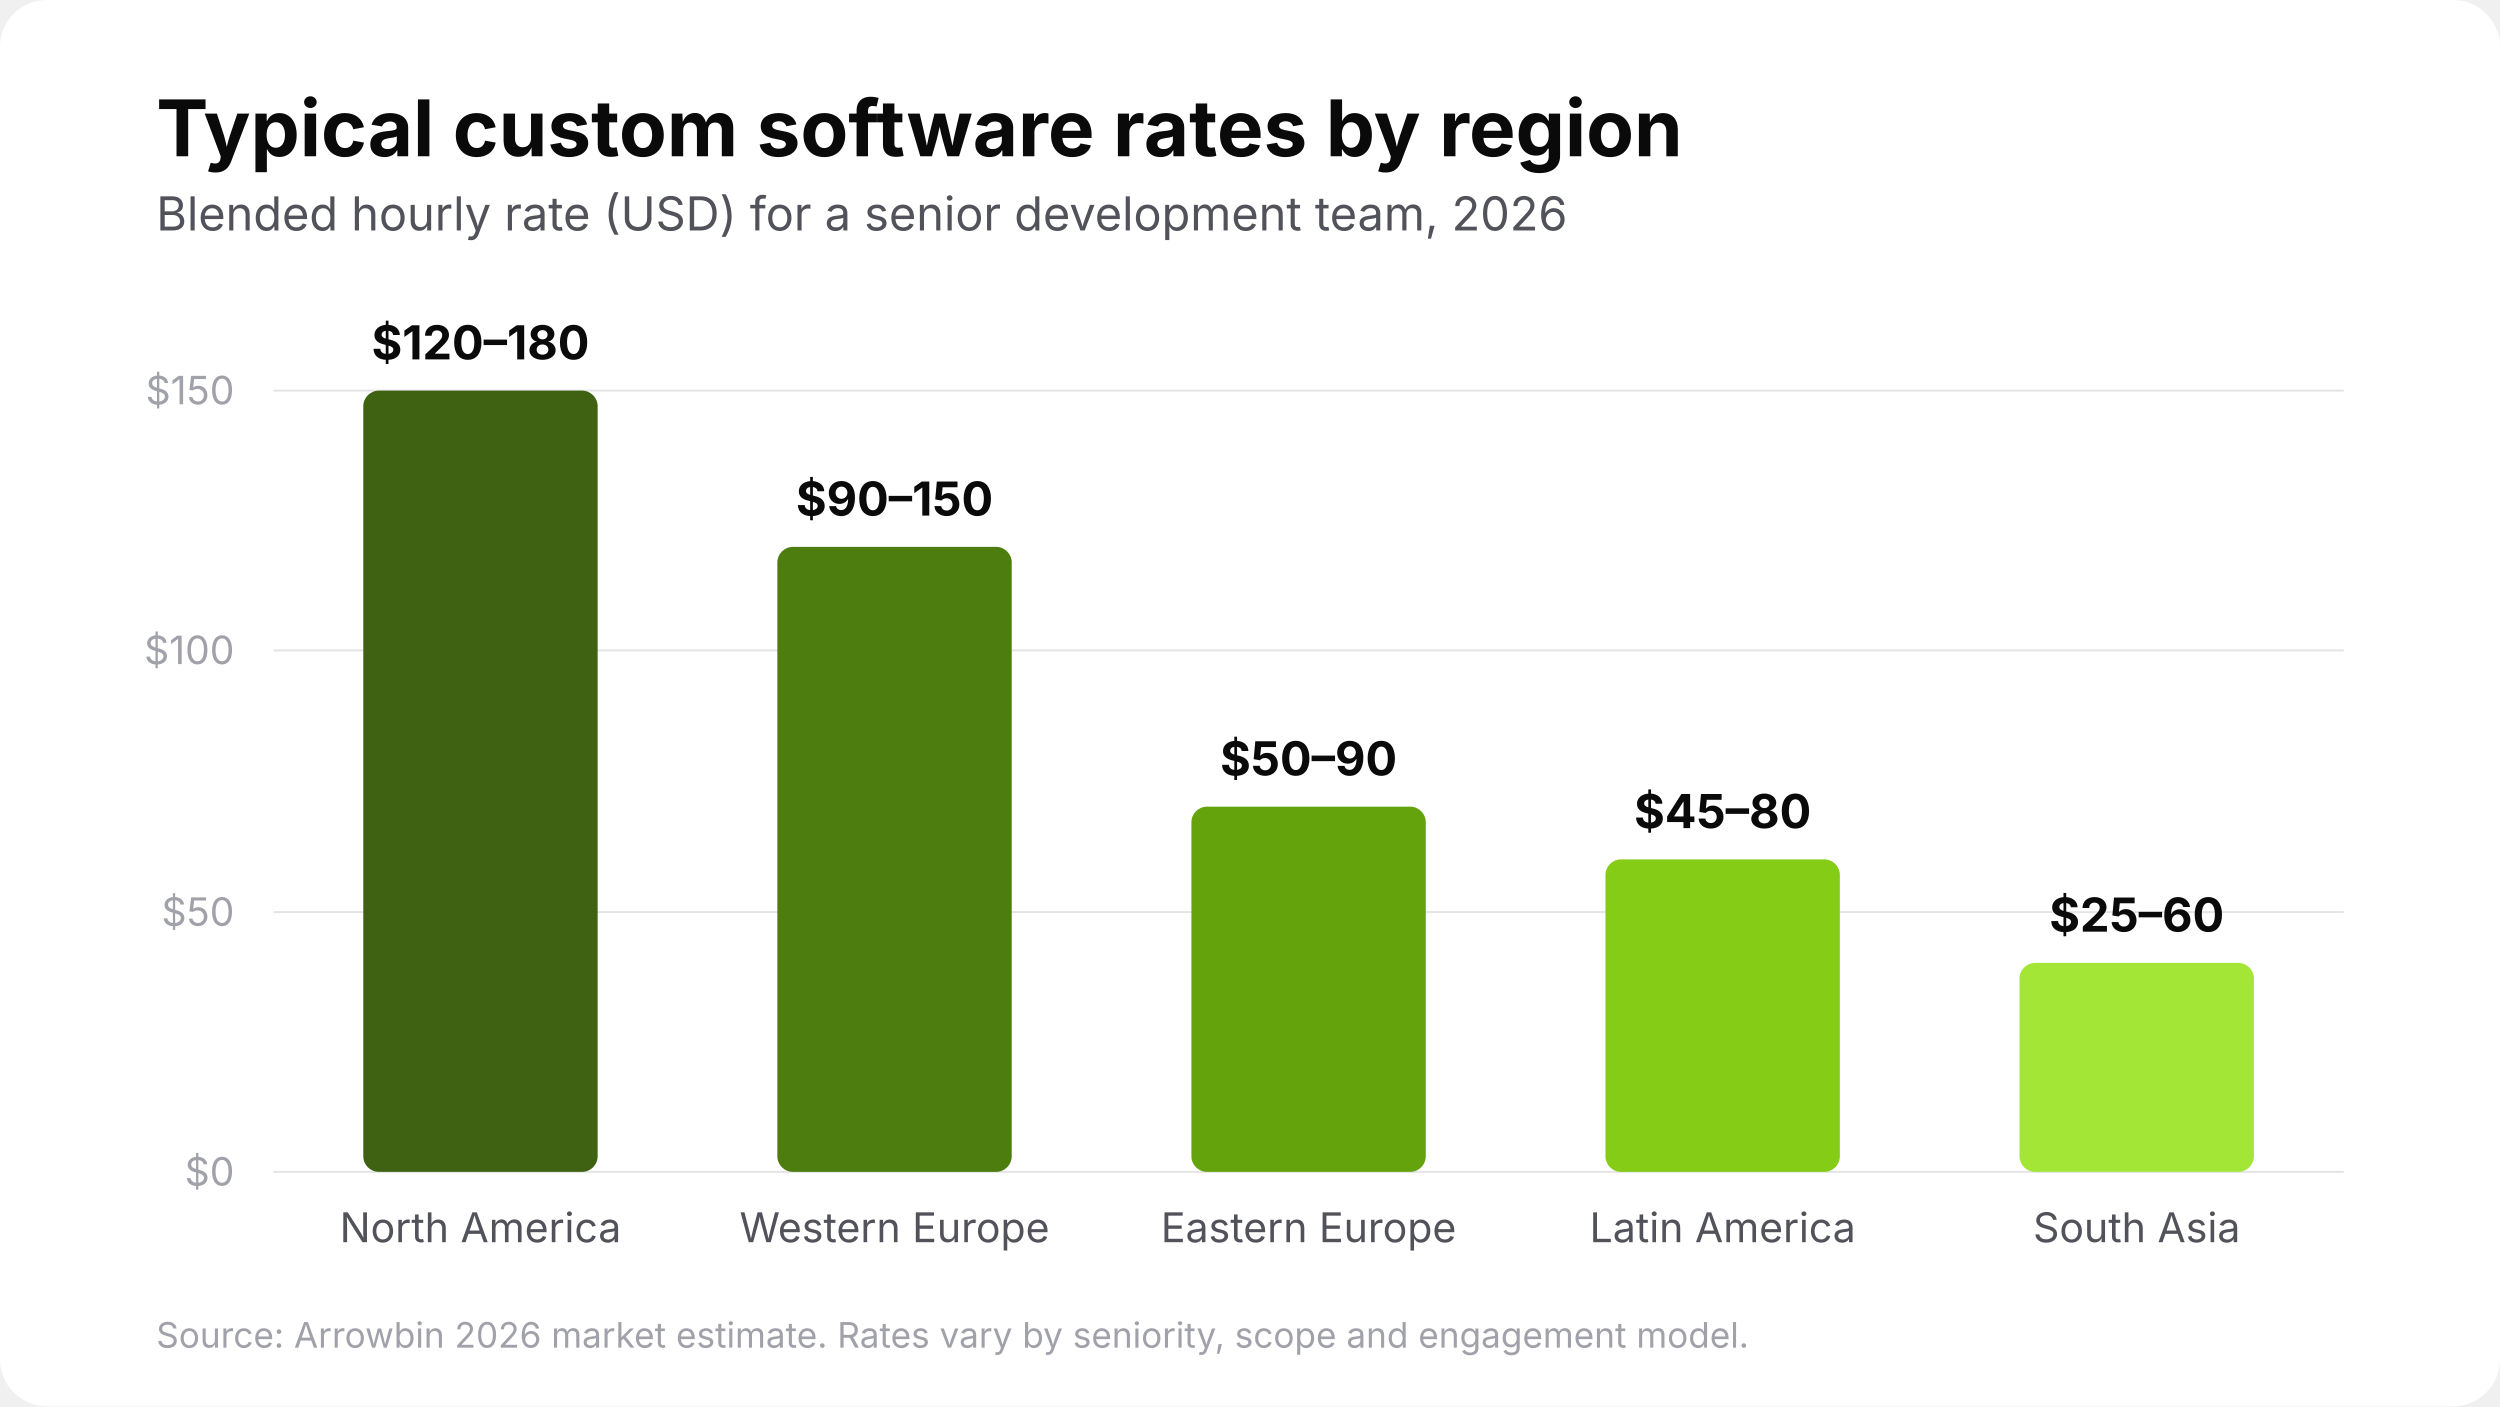
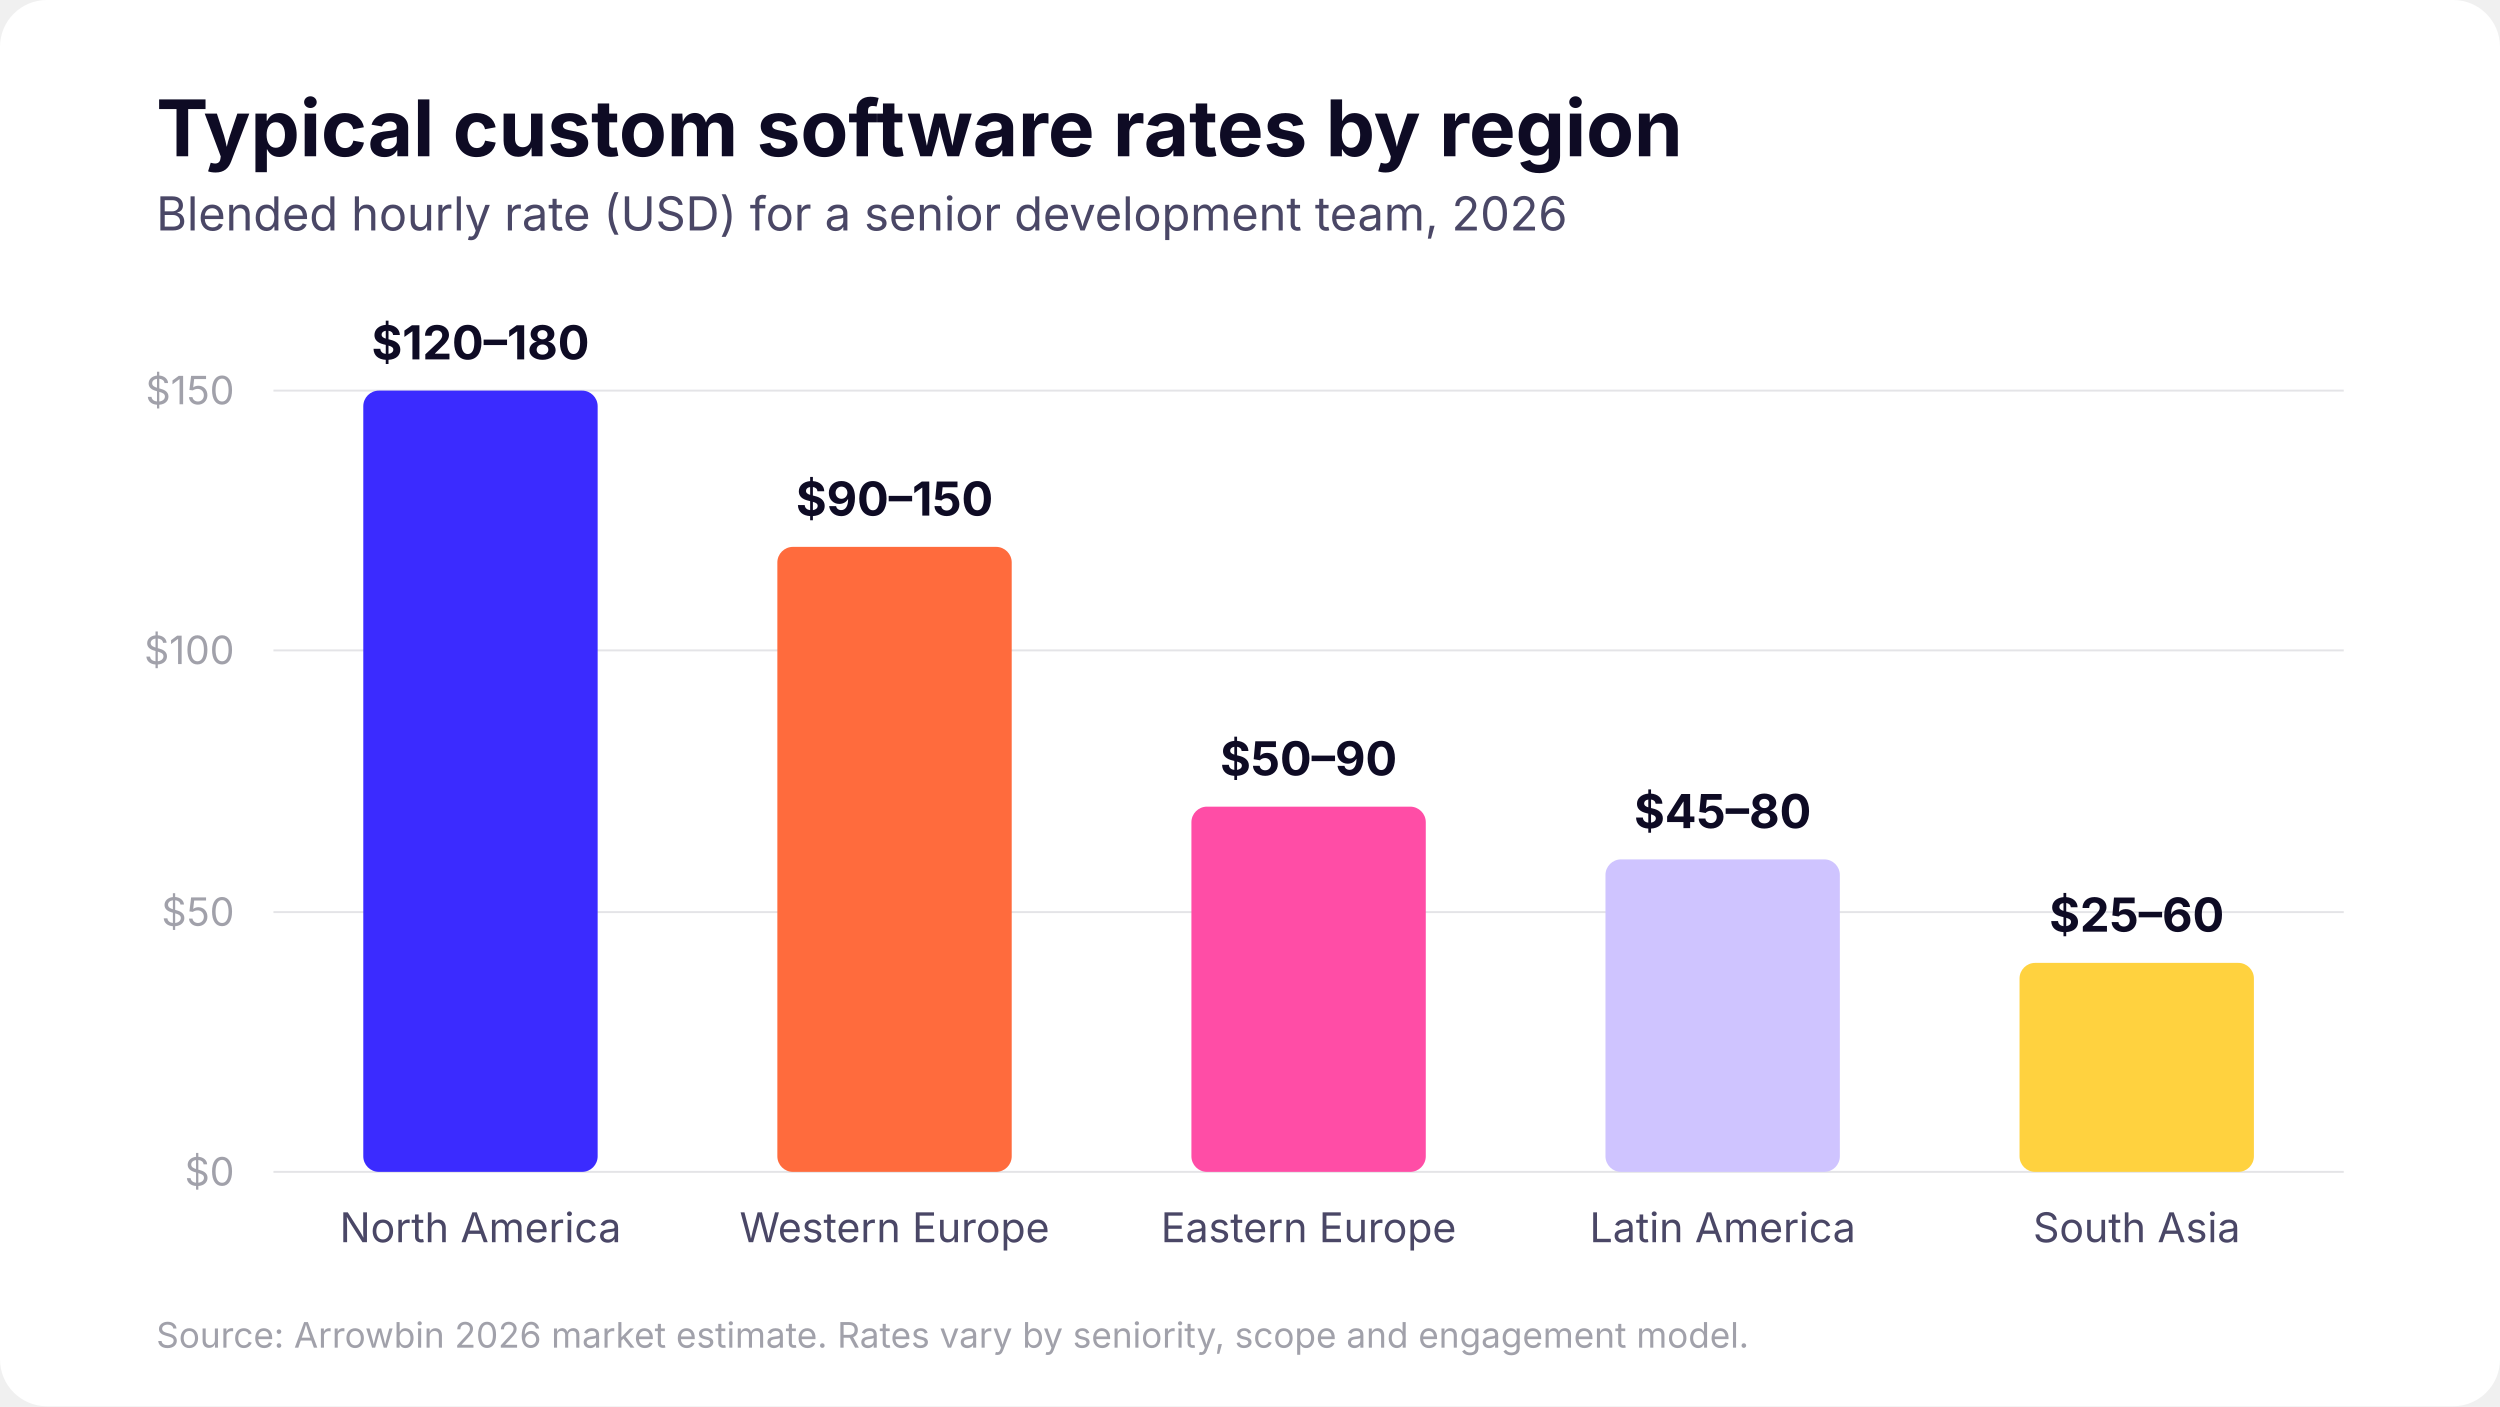
<svg xmlns="http://www.w3.org/2000/svg" viewBox="0 0 1280 720" font-family="Inter, Segoe UI, Helvetica, Arial, sans-serif">
  <rect width="1280" height="720" rx="24" fill="#ffffff" />
-   <text x="80" y="80" font-size="40" font-weight="700" fill="#0a0a0a">Typical custom software rates by region</text>
-   <text x="80" y="118" font-size="24" fill="#52525b">Blended hourly rate (USD) for a senior development team, 2026</text>
+   <text x="80" y="80" font-size="40" font-weight="700" fill="#0e0b24">Typical custom software rates by region</text>
+   <text x="80" y="118" font-size="24" fill="#4a4766">Blended hourly rate (USD) for a senior development team, 2026</text>
  <g stroke="#e4e4e7" stroke-width="1">
    <line x1="140" y1="200" x2="1200" y2="200" />
    <line x1="140" y1="333" x2="1200" y2="333" />
    <line x1="140" y1="467" x2="1200" y2="467" />
    <line x1="140" y1="600" x2="1200" y2="600" />
  </g>
  <g font-size="20" fill="#a1a1aa" text-anchor="end">
    <text x="120" y="207">$150</text>
    <text x="120" y="340">$100</text>
    <text x="120" y="474">$50</text>
    <text x="120" y="607">$0</text>
  </g>
  <g>
-     <rect x="186" y="200" width="120" height="400" rx="8" fill="#3f6212" />
-     <rect x="398" y="280" width="120" height="320" rx="8" fill="#4d7c0f" />
-     <rect x="610" y="413" width="120" height="187" rx="8" fill="#65a30d" />
-     <rect x="822" y="440" width="120" height="160" rx="8" fill="#84cc16" />
-     <rect x="1034" y="493" width="120" height="107" rx="8" fill="#a3e635" />
+     <rect x="186" y="200" width="120" height="400" rx="8" fill="#3b2bff" />
+     <rect x="398" y="280" width="120" height="320" rx="8" fill="#ff6b3d" />
+     <rect x="610" y="413" width="120" height="187" rx="8" fill="#ff4da6" />
+     <rect x="822" y="440" width="120" height="160" rx="8" fill="#cfc4ff" />
+     <rect x="1034" y="493" width="120" height="107" rx="8" fill="#ffd23f" />
  </g>
-   <g font-size="24" font-weight="700" fill="#0a0a0a" text-anchor="middle">
+   <g font-size="24" font-weight="700" fill="#0e0b24" text-anchor="middle">
    <text x="246" y="184">$120–180</text>
    <text x="458" y="264">$90–150</text>
    <text x="670" y="397">$50–90</text>
    <text x="882" y="424">$45–80</text>
    <text x="1094" y="477">$25–60</text>
  </g>
-   <g font-size="21" fill="#52525b" text-anchor="middle">
+   <g font-size="21" fill="#4a4766" text-anchor="middle">
    <text x="246" y="636">North America</text>
    <text x="458" y="636">Western Europe</text>
    <text x="670" y="636">Eastern Europe</text>
    <text x="882" y="636">Latin America</text>
    <text x="1094" y="636">South Asia</text>
  </g>
  <text x="80" y="690" font-size="18" fill="#a1a1aa">Source: Arrowbin 2026 market estimate. Rates vary by seniority, scope and engagement model.</text>
</svg>
